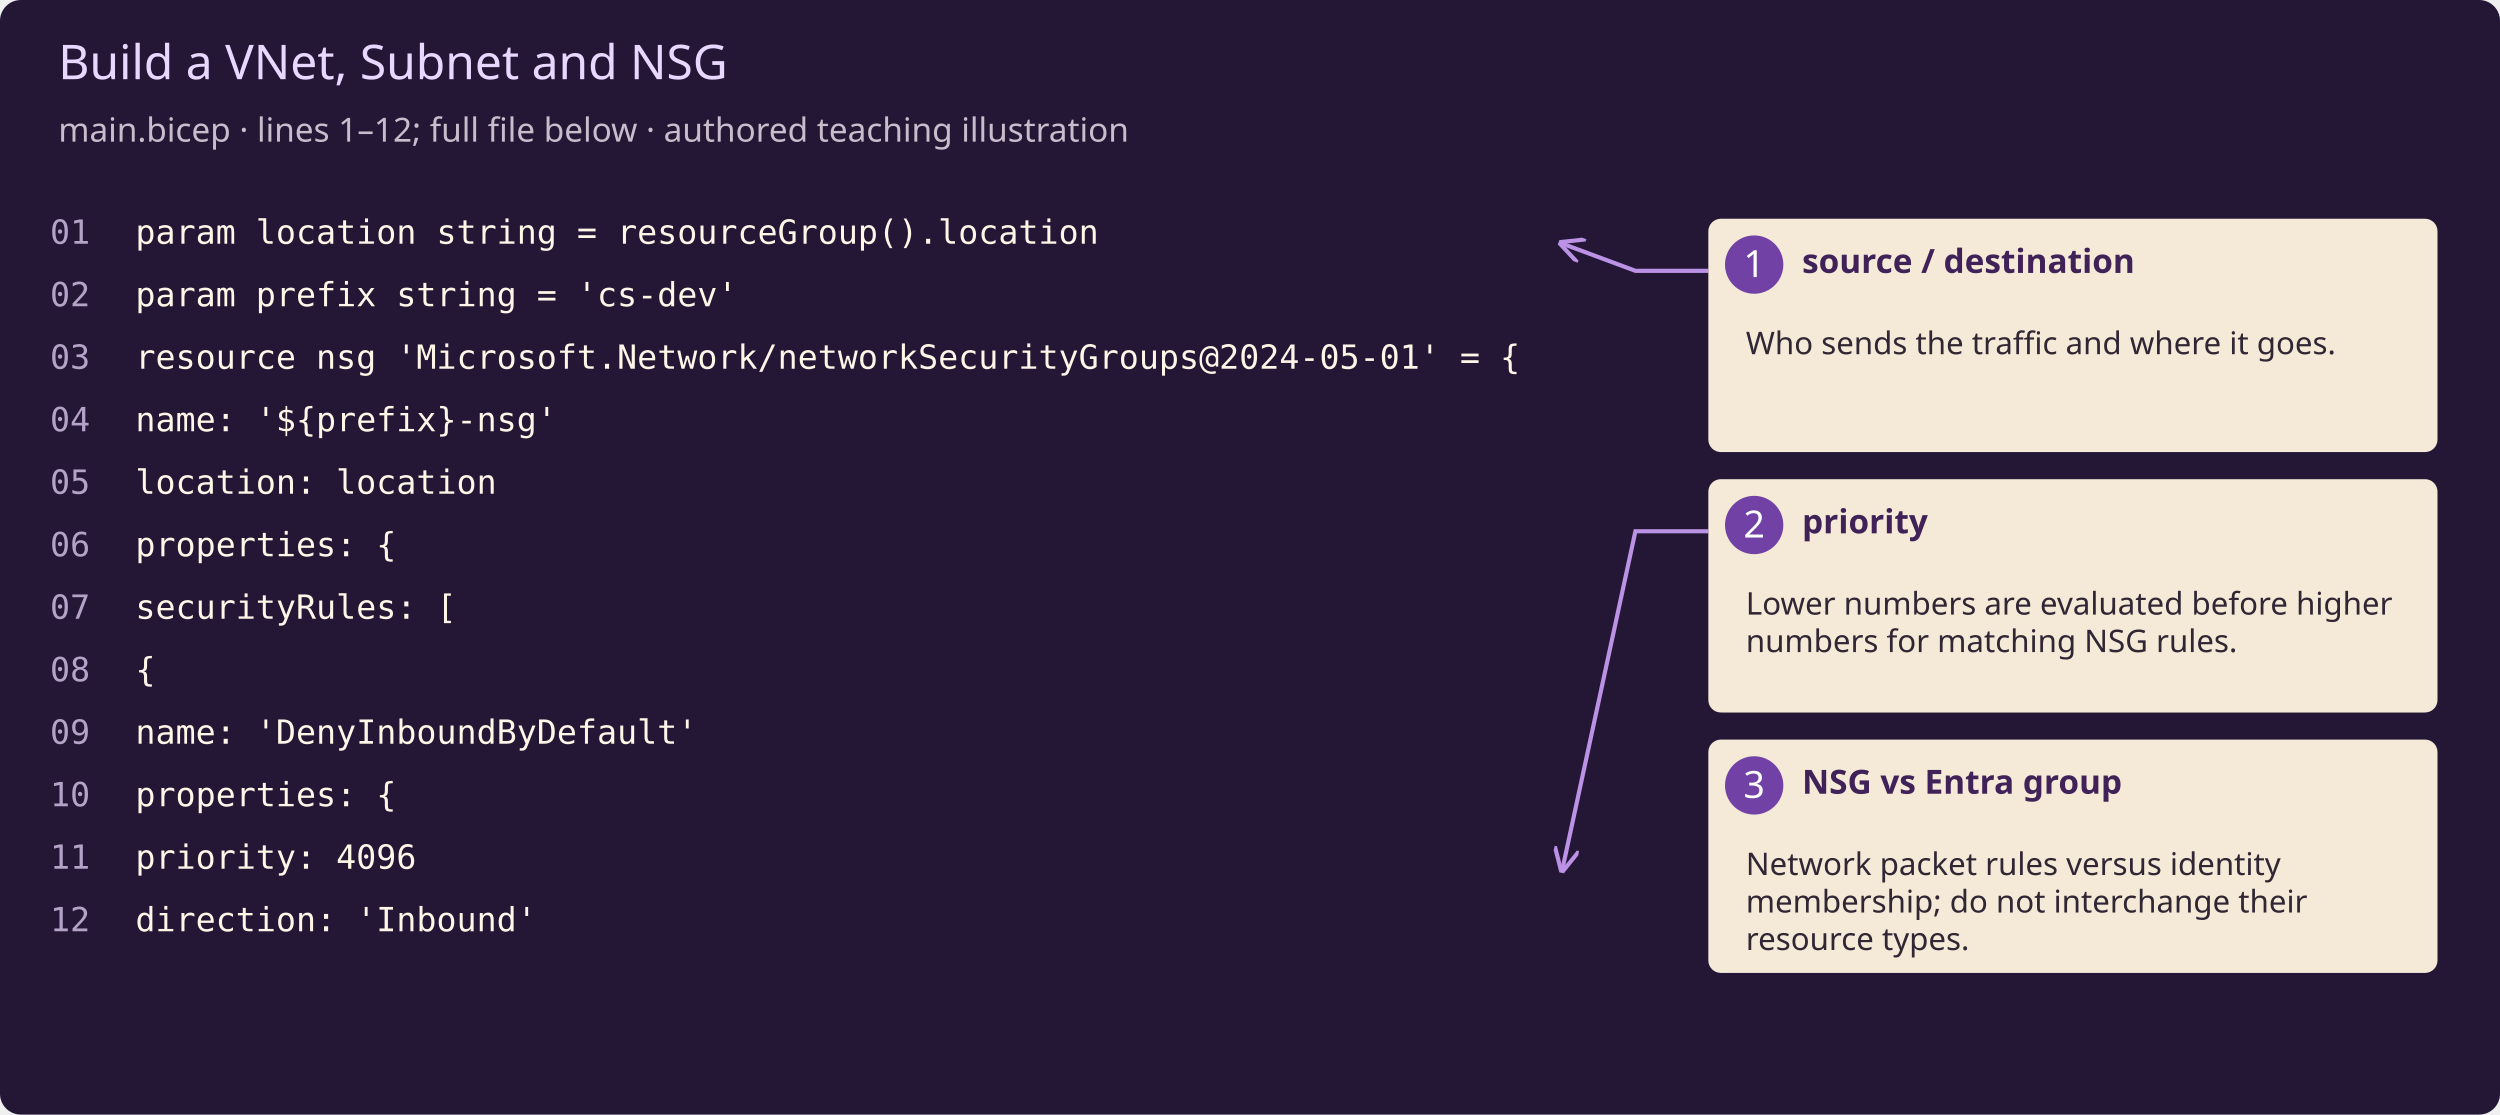
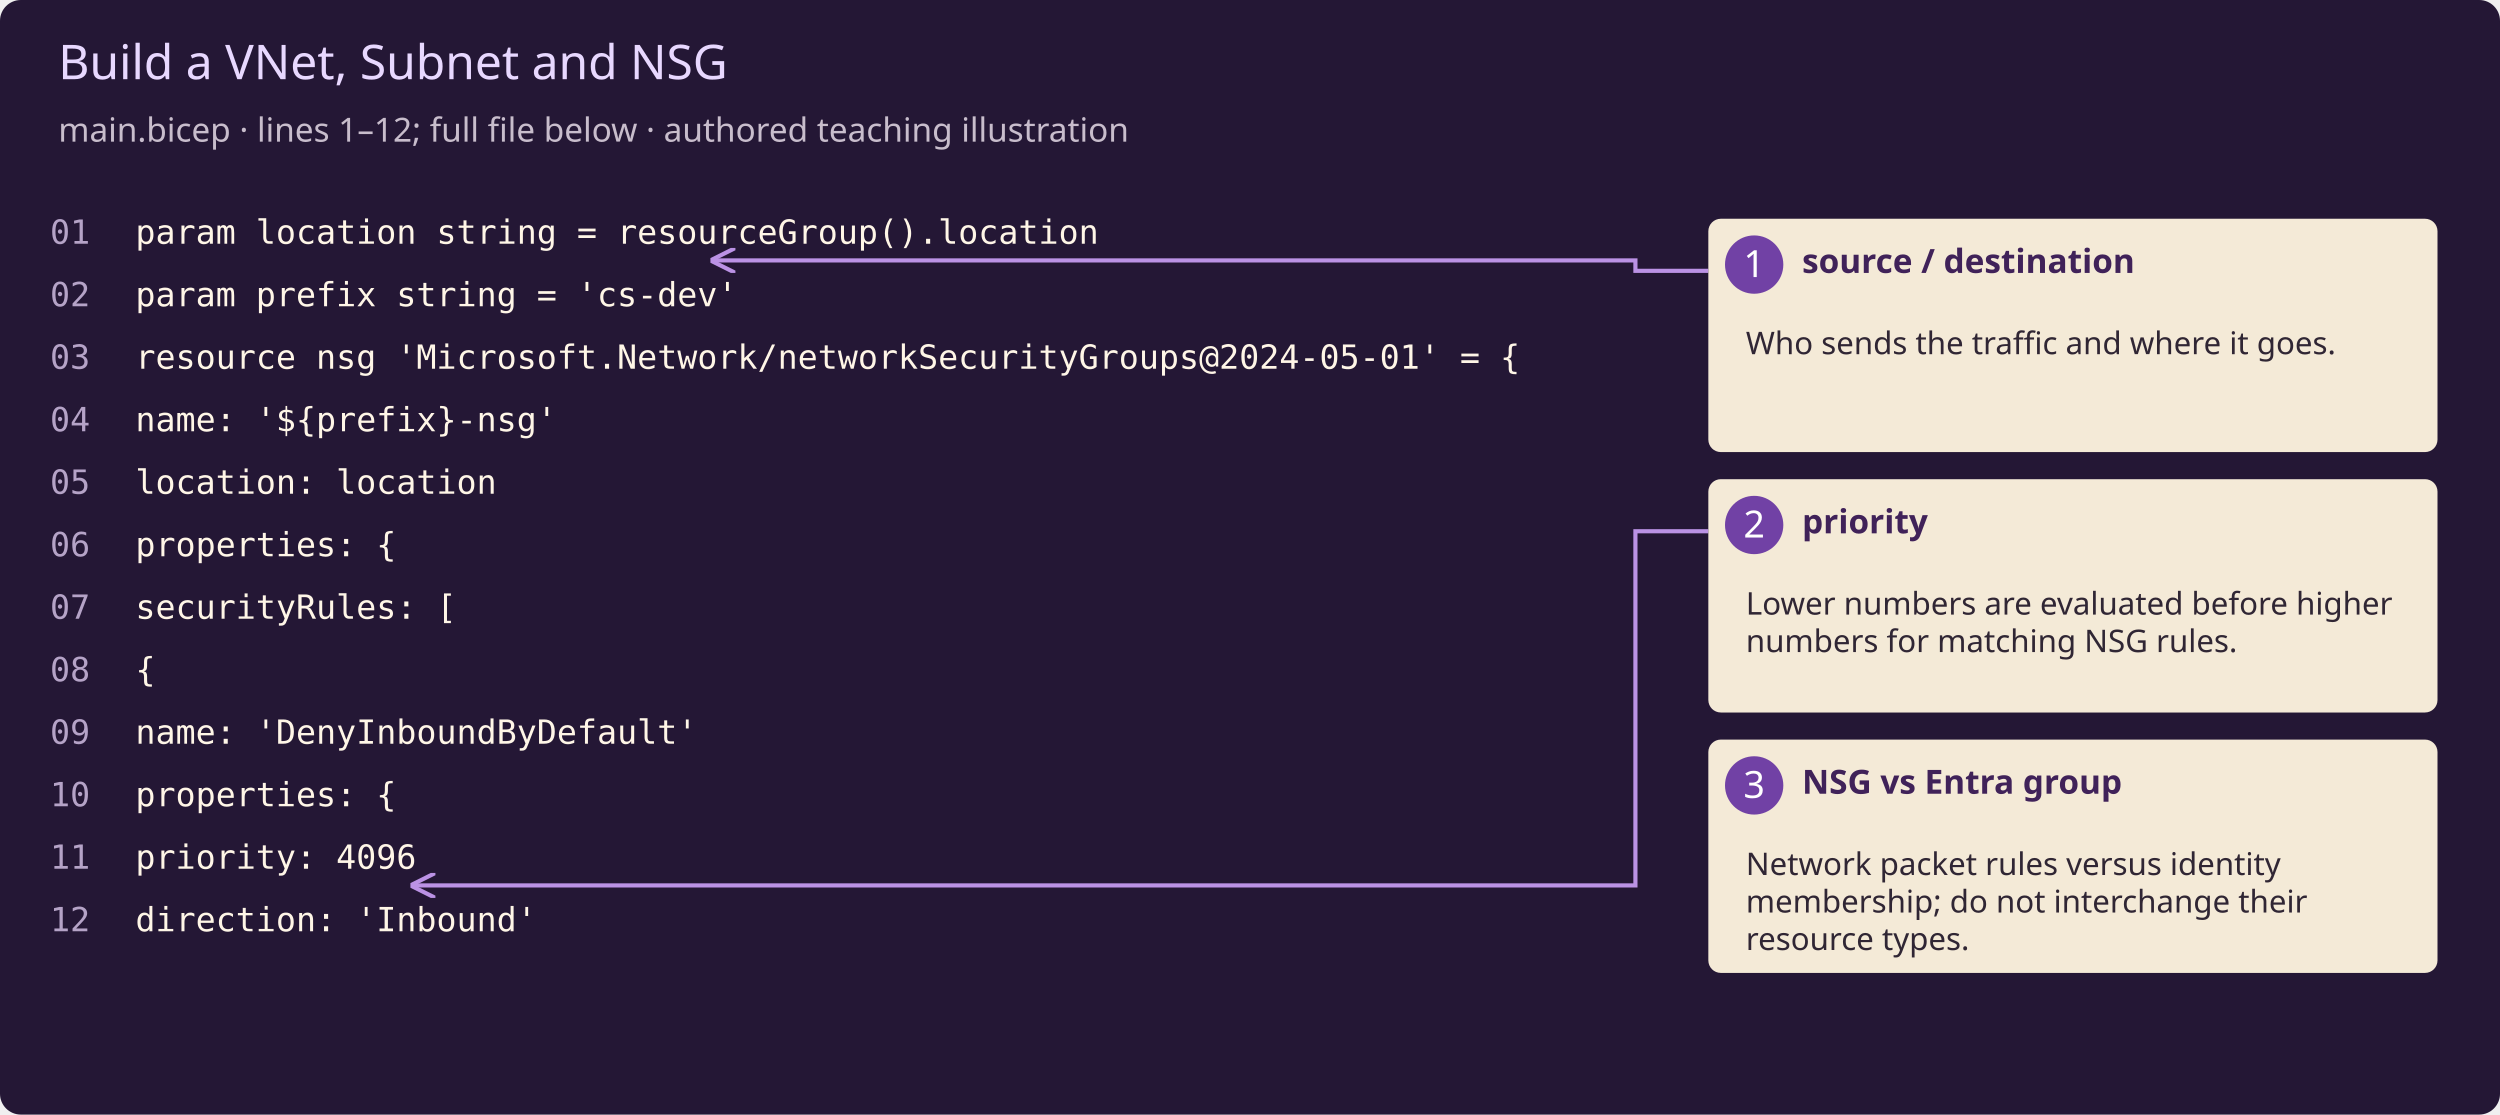
<svg xmlns="http://www.w3.org/2000/svg" width="1200" height="535" viewBox="0 0 1200 535">
  <defs>
    <marker id="arrow" markerWidth="6" markerHeight="6" refX="5" refY="3" orient="auto">
      <path d="M0 0L6 3L0 6" fill="none" stroke="#bb92e5" />
    </marker>
  </defs>
  <rect width="1200" height="535" rx="10" fill="#241735" />
  <text x="28" y="38" fill="#e8d8ff" font-family="sans-serif" font-size="23">Build a VNet, Subnet and NSG</text>
  <text x="28" y="68" fill="#c8bdcc" font-family="sans-serif" font-size="16">main.bicep · lines 1–12; full file below · authored teaching illustration</text>
  <text x="24" y="117" fill="#b5a3c7" font-family="monospace" font-size="16">01</text>
  <text x="65" y="117" fill="#fff6e7" font-family="monospace" font-size="16">param location string = resourceGroup().location</text>
  <text x="24" y="147" fill="#b5a3c7" font-family="monospace" font-size="16">02</text>
  <text x="65" y="147" fill="#fff6e7" font-family="monospace" font-size="16">param prefix string = 'cs-dev'</text>
  <text x="24" y="177" fill="#b5a3c7" font-family="monospace" font-size="16">03</text>
  <text x="65" y="177" fill="#fff6e7" font-family="monospace" font-size="16">resource nsg 'Microsoft.Network/networkSecurityGroups@2024-05-01' = {</text>
  <text x="24" y="207" fill="#b5a3c7" font-family="monospace" font-size="16">04</text>
  <text x="65" y="207" fill="#fff6e7" font-family="monospace" font-size="16">  name: '${prefix}-nsg'</text>
  <text x="24" y="237" fill="#b5a3c7" font-family="monospace" font-size="16">05</text>
  <text x="65" y="237" fill="#fff6e7" font-family="monospace" font-size="16">  location: location</text>
  <text x="24" y="267" fill="#b5a3c7" font-family="monospace" font-size="16">06</text>
  <text x="65" y="267" fill="#fff6e7" font-family="monospace" font-size="16">  properties: {</text>
  <text x="24" y="297" fill="#b5a3c7" font-family="monospace" font-size="16">07</text>
  <text x="65" y="297" fill="#fff6e7" font-family="monospace" font-size="16">    securityRules: [</text>
  <text x="24" y="327" fill="#b5a3c7" font-family="monospace" font-size="16">08</text>
  <text x="65" y="327" fill="#fff6e7" font-family="monospace" font-size="16">      {</text>
  <text x="24" y="357" fill="#b5a3c7" font-family="monospace" font-size="16">09</text>
  <text x="65" y="357" fill="#fff6e7" font-family="monospace" font-size="16">        name: 'DenyInboundByDefault'</text>
  <text x="24" y="387" fill="#b5a3c7" font-family="monospace" font-size="16">10</text>
  <text x="65" y="387" fill="#fff6e7" font-family="monospace" font-size="16">        properties: {</text>
  <text x="24" y="417" fill="#b5a3c7" font-family="monospace" font-size="16">11</text>
  <text x="65" y="417" fill="#fff6e7" font-family="monospace" font-size="16">          priority: 4096</text>
  <text x="24" y="447" fill="#b5a3c7" font-family="monospace" font-size="16">12</text>
  <text x="65" y="447" fill="#fff6e7" font-family="monospace" font-size="16">          direction: 'Inbound'</text>
-   <path d="M820 130 L785 130 L750 117" stroke="#bb92e5" stroke-width="2" fill="none" marker-end="url(#arrow)" />
+   <path d="M820 130 L785 130 L785 125 L343 125" stroke="#bb92e5" stroke-width="2" fill="none" marker-end="url(#arrow)" />
  <rect x="820" y="105" width="350" height="112" rx="6" fill="#f4ead7" />
  <circle cx="842" cy="127" r="14" fill="#7141a5" />
  <text x="842" y="133" text-anchor="middle" fill="white" font-family="sans-serif" font-size="18">1</text>
  <text x="865" y="131" fill="#402259" font-family="sans-serif" font-size="16" font-weight="bold">source / destination</text>
  <text x="838" y="170" fill="#302634" font-family="sans-serif" font-size="15">Who sends the traffic and where it goes.</text>
-   <path d="M820 255 L785 255 L750 417" stroke="#bb92e5" stroke-width="2" fill="none" marker-end="url(#arrow)" />
+   <path d="M820 255 L785 255 L785 425 L199 425" stroke="#bb92e5" stroke-width="2" fill="none" marker-end="url(#arrow)" />
  <rect x="820" y="230" width="350" height="112" rx="6" fill="#f4ead7" />
  <circle cx="842" cy="252" r="14" fill="#7141a5" />
  <text x="842" y="258" text-anchor="middle" fill="white" font-family="sans-serif" font-size="18">2</text>
  <text x="865" y="256" fill="#402259" font-family="sans-serif" font-size="16" font-weight="bold">priority</text>
  <text x="838" y="295" fill="#302634" font-family="sans-serif" font-size="15">Lower numbers are evaluated before higher</text>
  <text x="838" y="313" fill="#302634" font-family="sans-serif" font-size="15">numbers for matching NSG rules.</text>
  <rect x="820" y="355" width="350" height="112" rx="6" fill="#f4ead7" />
  <circle cx="842" cy="377" r="14" fill="#7141a5" />
  <text x="842" y="383" text-anchor="middle" fill="white" font-family="sans-serif" font-size="18">3</text>
  <text x="865" y="381" fill="#402259" font-family="sans-serif" font-size="16" font-weight="bold">NSG vs Entra group</text>
  <text x="838" y="420" fill="#302634" font-family="sans-serif" font-size="15">Network packet rules versus identity</text>
  <text x="838" y="438" fill="#302634" font-family="sans-serif" font-size="15">membership; do not interchange their</text>
  <text x="838" y="456" fill="#302634" font-family="sans-serif" font-size="15">resource types.</text>
</svg>
